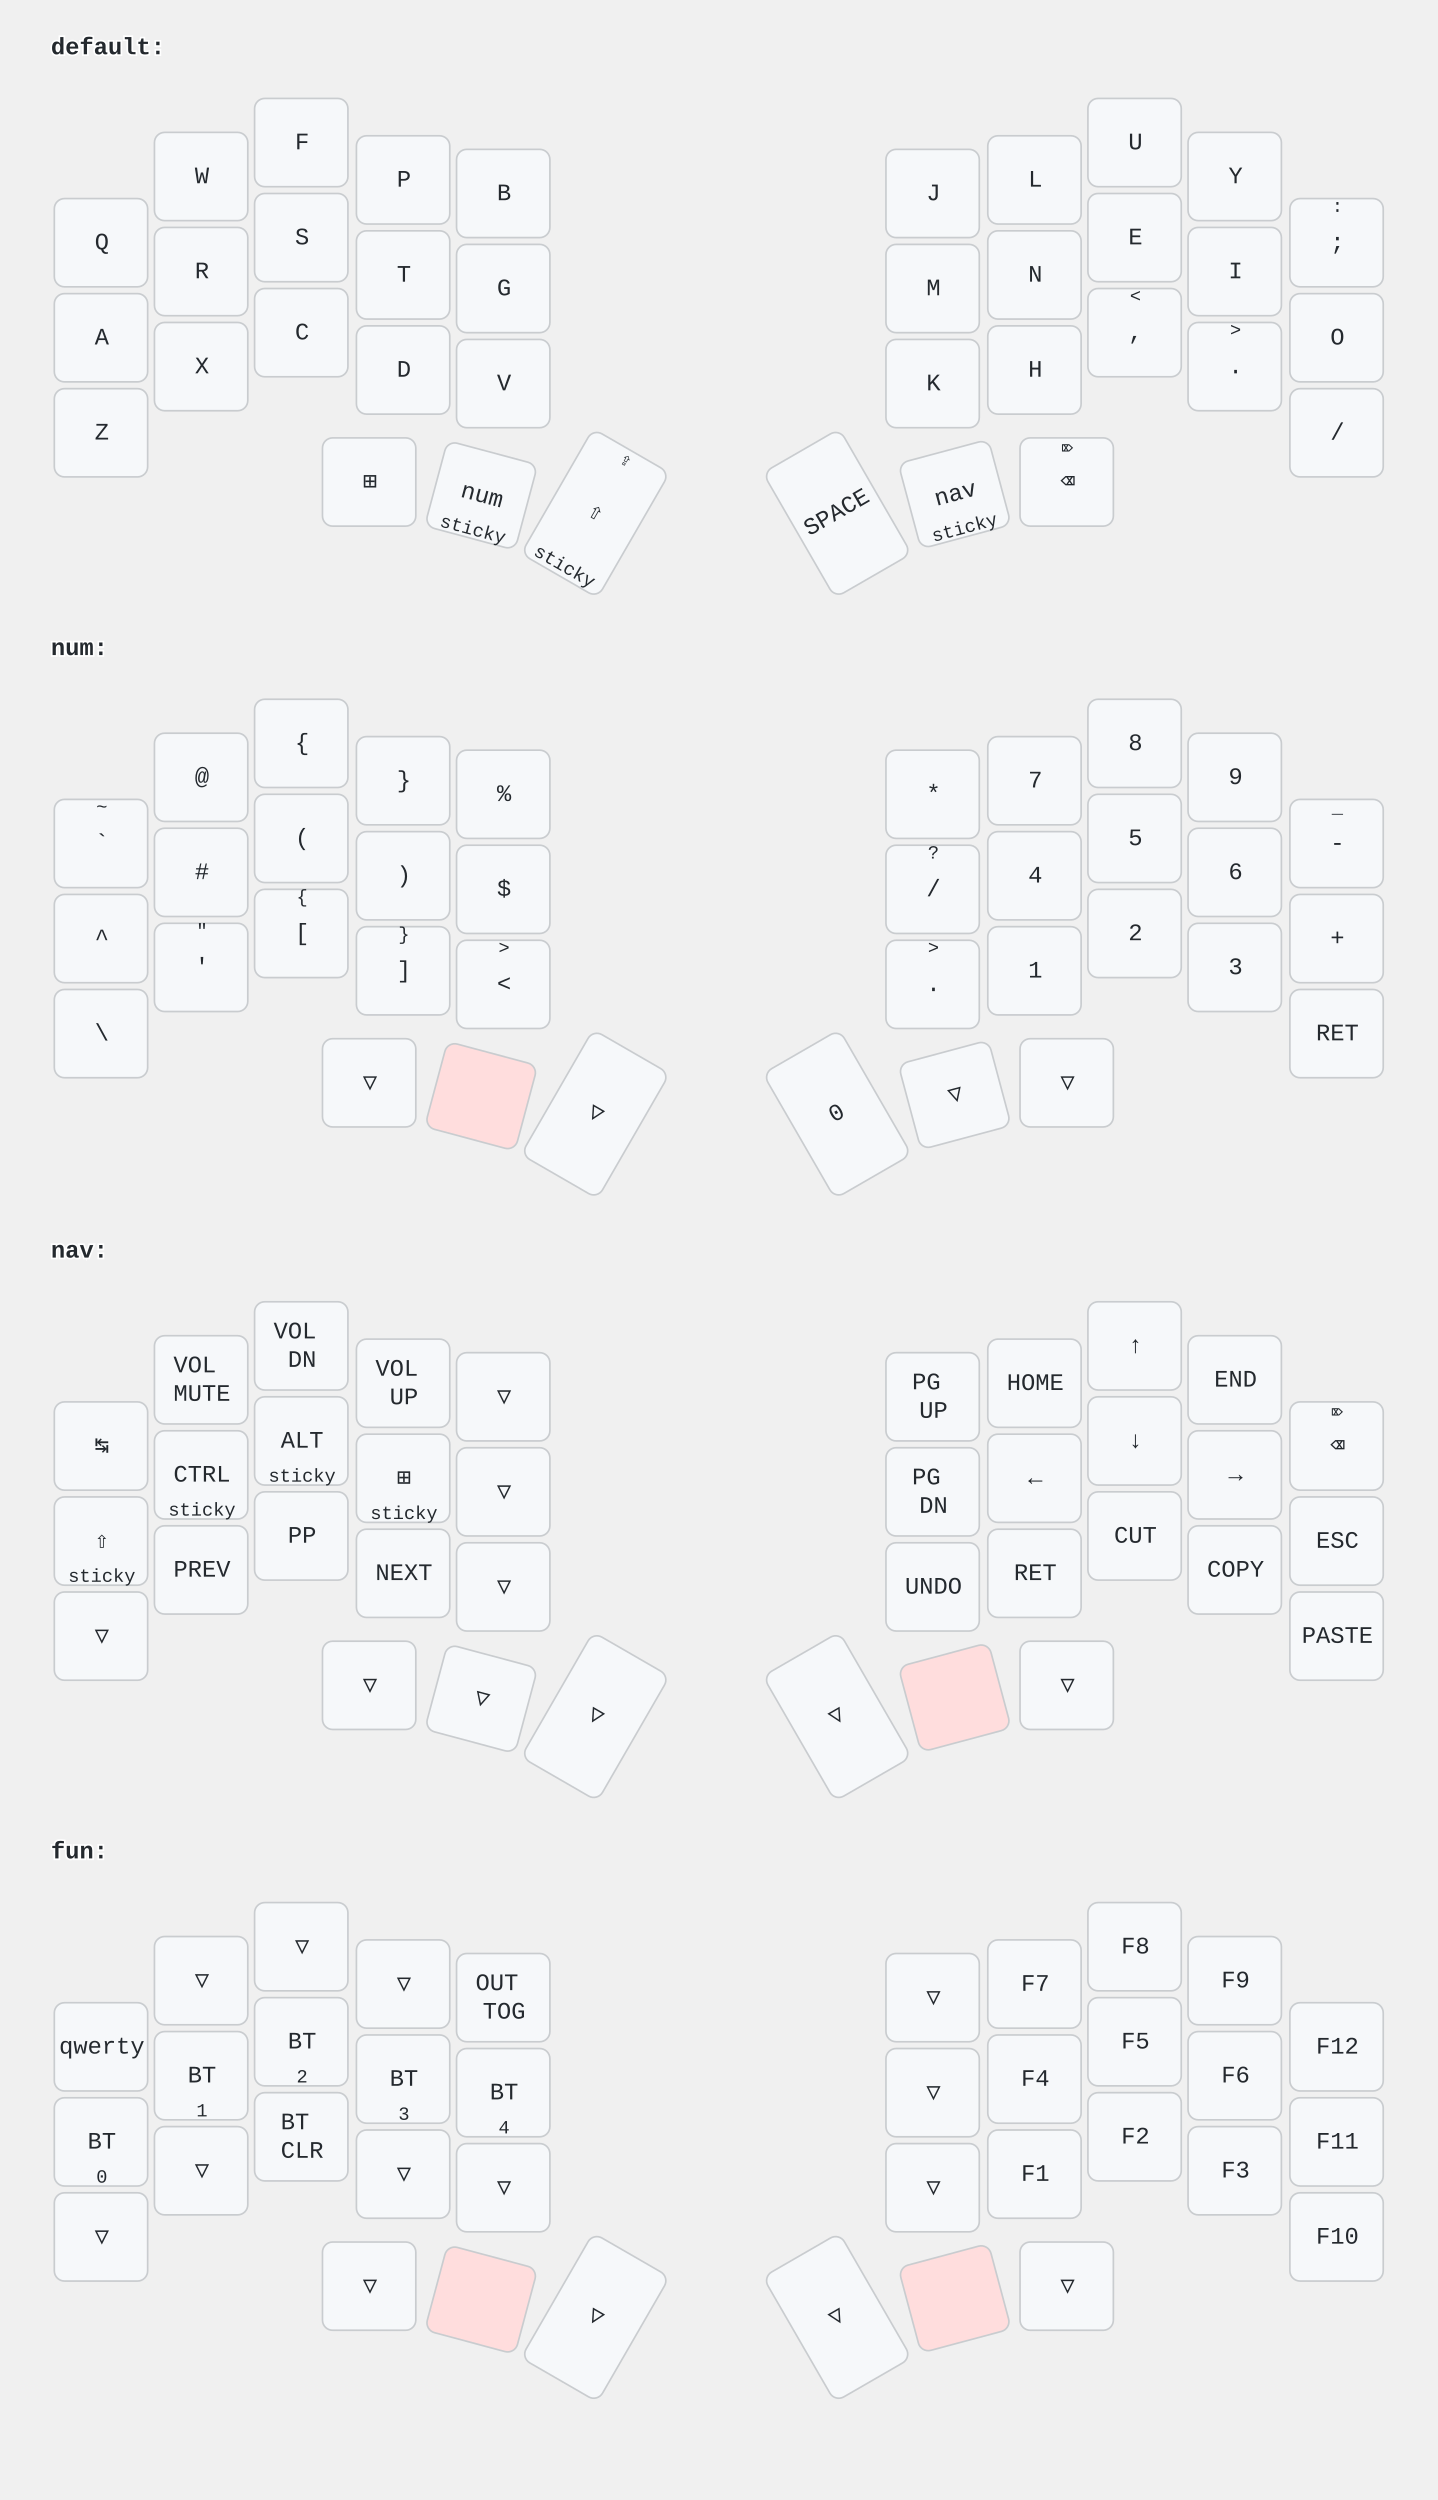
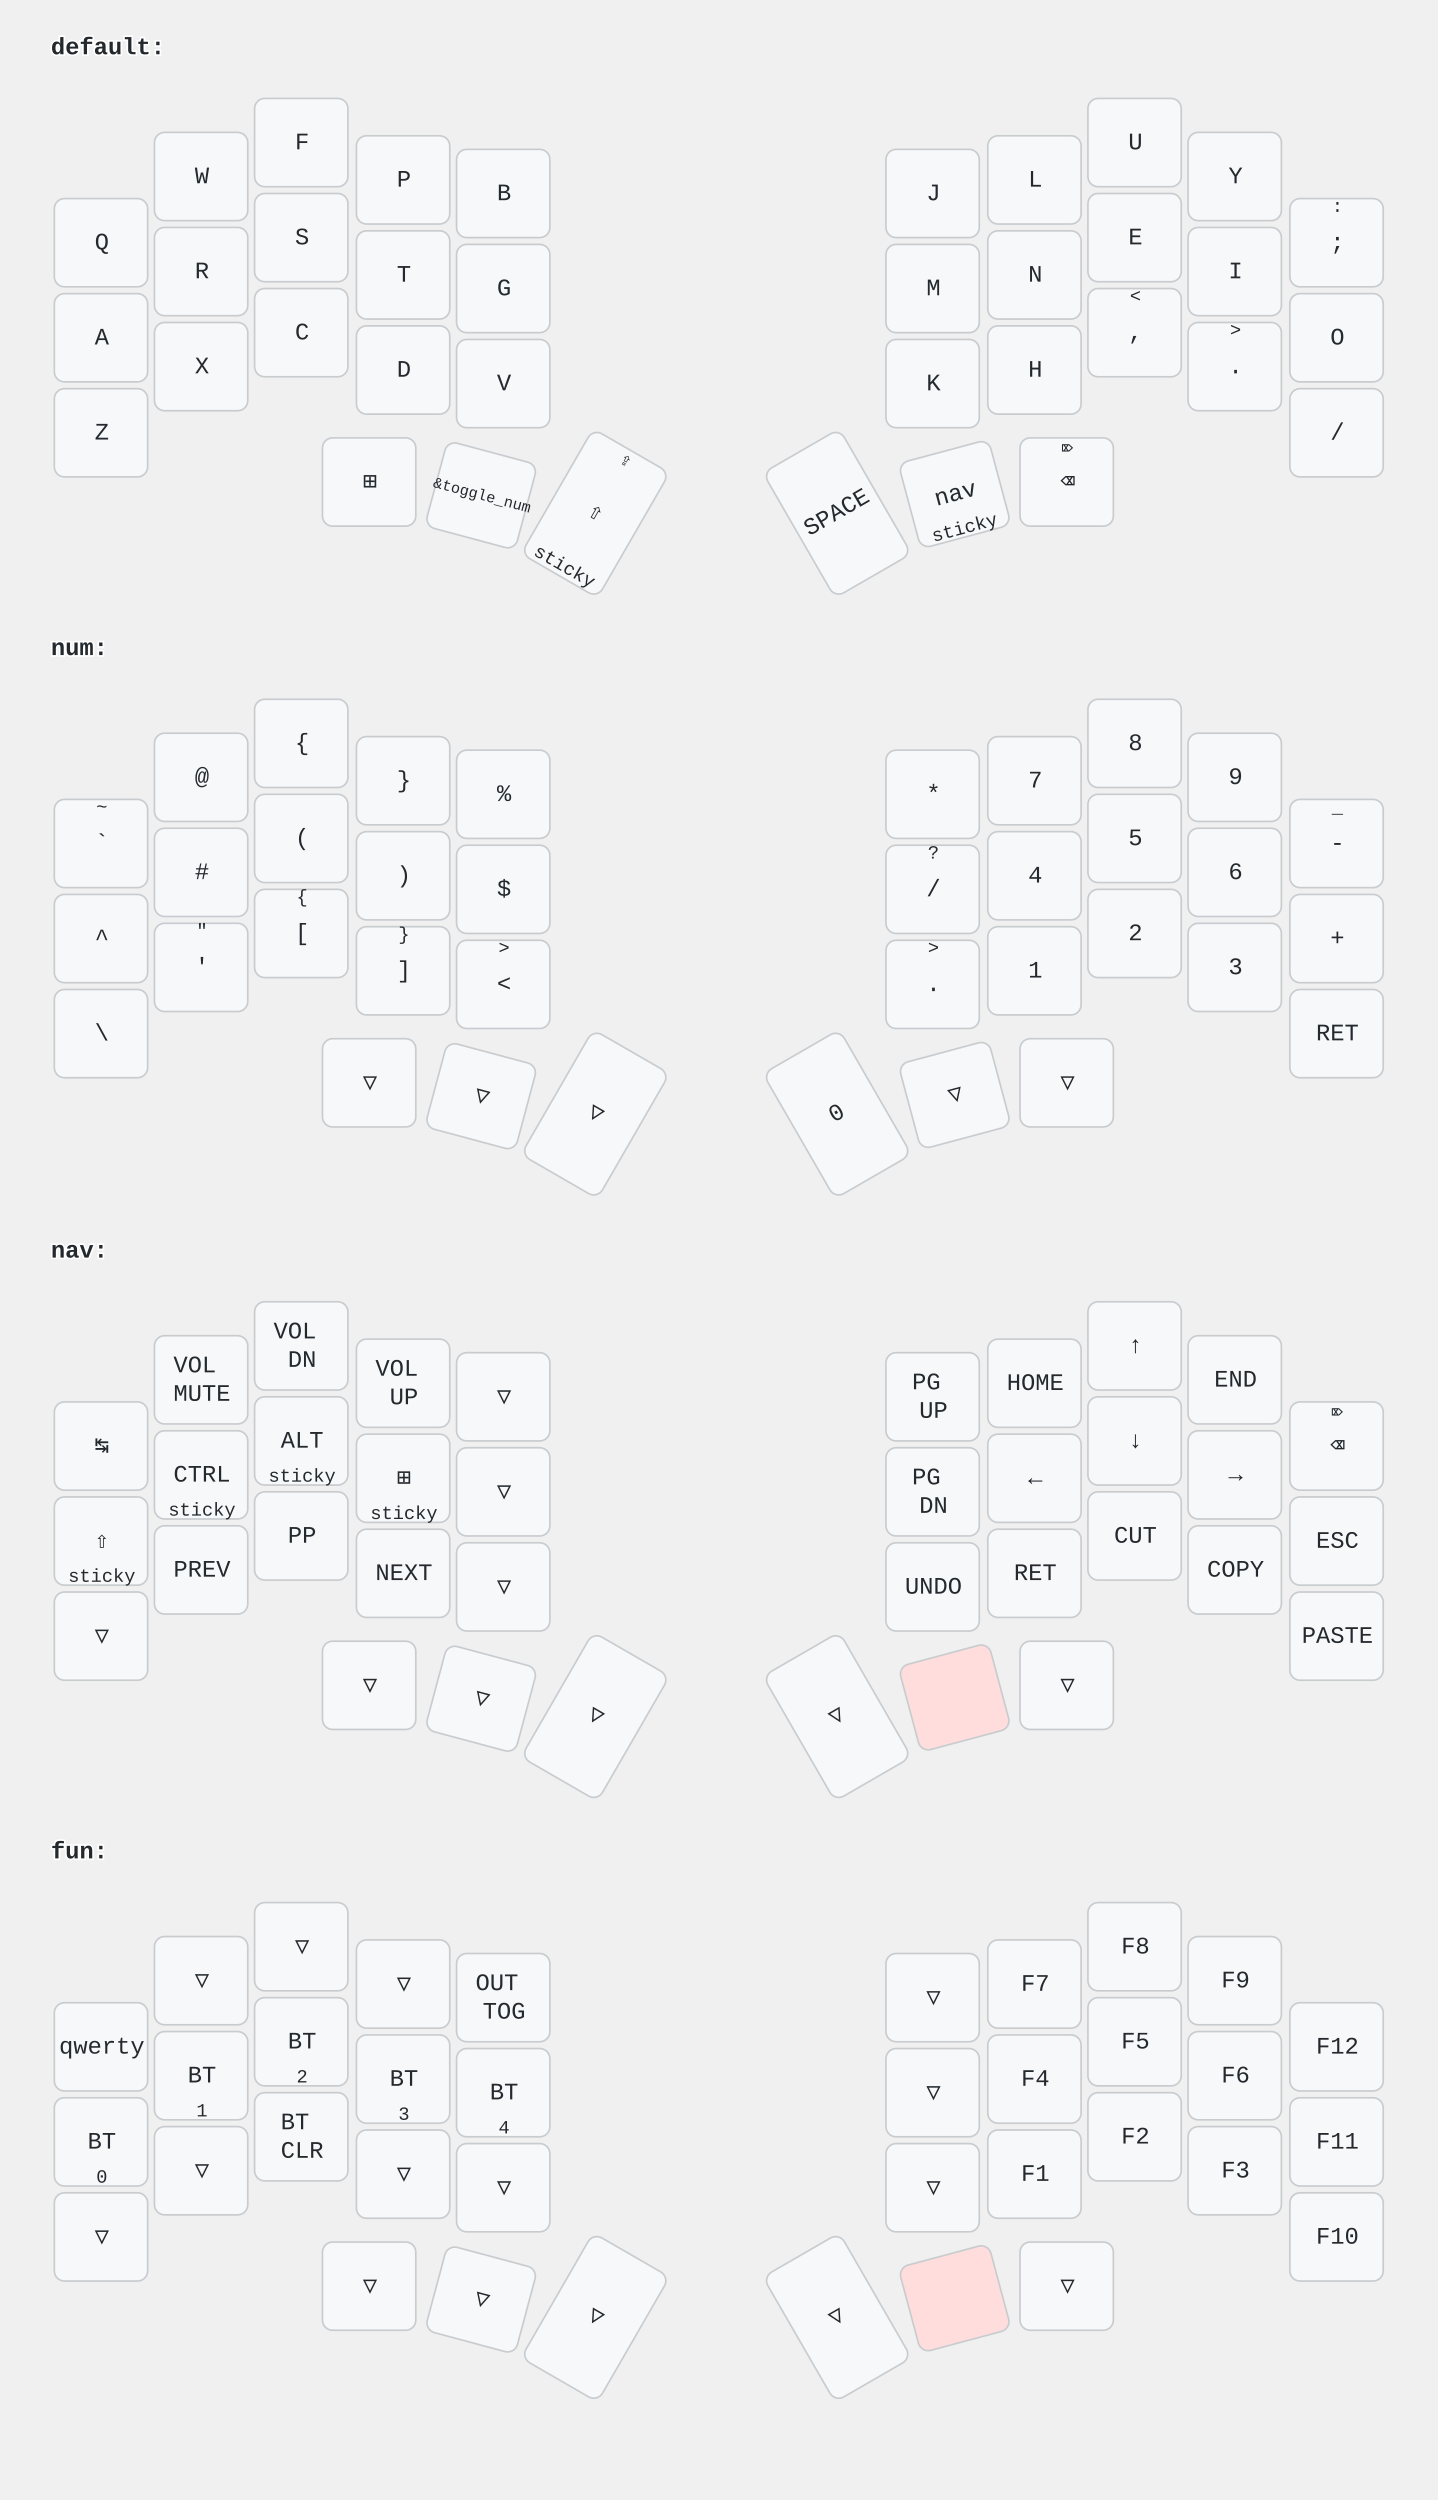
<svg xmlns="http://www.w3.org/2000/svg" width="847" height="1473" viewBox="0 0 847 1473" class="keymap">
  <style>/* font and background color specifications */
svg {
    font-family: SFMono-Regular,Consolas,Liberation Mono,Menlo,monospace;
    font-size: 14px;
    font-kerning: normal;
    text-rendering: optimizeLegibility;
    fill: #24292e;
}

/* default key styling */
rect {
    fill: #f6f8fa;
    stroke: #c9cccf;
    stroke-width: 1;
}

/* color accent for combo boxes */
rect.combo {
    fill: #cdf;
}

/* color accent for held keys */
rect.held, rect.combo.held {
    fill: #fdd;
}

/* color accent for ghost (optional) keys */
rect.ghost, rect.combo.ghost {
    fill: #ddd;
}

text {
    text-anchor: middle;
    dominant-baseline: middle;
}

/* styling for layer labels */
text.label {
    font-weight: bold;
    text-anchor: start;
    stroke: white;
    stroke-width: 2;
    paint-order: stroke;
}

/* styling for combo tap, and key hold/shifted label text */
text.combo, text.hold, text.shifted {
    font-size: 11px;
}

text.hold {
    text-anchor: middle;
    dominant-baseline: auto;
}

text.shifted {
    text-anchor: middle;
    dominant-baseline: hanging;
}

/* styling for hold/shifted label text in combo box */
text.combo.hold, text.combo.shifted {
    font-size: 8px;
}

/* styling for combo dendrons */
path {
    stroke-width: 1;
    stroke: gray;
    fill: none;
}
</style>
  <g transform="translate(30, 0)" class="layer-default">
    <text x="0" y="28" class="label">default:</text>
    <g transform="translate(0, 56)">
      <g transform="translate(30, 87)" class="key keypos-0">
        <rect rx="6" ry="6" x="-28" y="-26" width="55" height="52" class="key" />
        <text x="0" y="0" class="key tap">Q</text>
      </g>
      <g transform="translate(89, 48)" class="key keypos-1">
        <rect rx="6" ry="6" x="-28" y="-26" width="55" height="52" class="key" />
        <text x="0" y="0" class="key tap">W</text>
      </g>
      <g transform="translate(148, 28)" class="key keypos-2">
        <rect rx="6" ry="6" x="-28" y="-26" width="55" height="52" class="key" />
        <text x="0" y="0" class="key tap">F</text>
      </g>
      <g transform="translate(208, 50)" class="key keypos-3">
        <rect rx="6" ry="6" x="-28" y="-26" width="55" height="52" class="key" />
        <text x="0" y="0" class="key tap">P</text>
      </g>
      <g transform="translate(267, 58)" class="key keypos-4">
        <rect rx="6" ry="6" x="-28" y="-26" width="55" height="52" class="key" />
        <text x="0" y="0" class="key tap">B</text>
      </g>
      <g transform="translate(520, 58)" class="key keypos-5">
        <rect rx="6" ry="6" x="-28" y="-26" width="55" height="52" class="key" />
        <text x="0" y="0" class="key tap">J</text>
      </g>
      <g transform="translate(580, 50)" class="key keypos-6">
        <rect rx="6" ry="6" x="-28" y="-26" width="55" height="52" class="key" />
        <text x="0" y="0" class="key tap">L</text>
      </g>
      <g transform="translate(639, 28)" class="key keypos-7">
        <rect rx="6" ry="6" x="-28" y="-26" width="55" height="52" class="key" />
        <text x="0" y="0" class="key tap">U</text>
      </g>
      <g transform="translate(698, 48)" class="key keypos-8">
        <rect rx="6" ry="6" x="-28" y="-26" width="55" height="52" class="key" />
        <text x="0" y="0" class="key tap">Y</text>
      </g>
      <g transform="translate(758, 87)" class="key keypos-9">
        <rect rx="6" ry="6" x="-28" y="-26" width="55" height="52" class="key" />
        <text x="0" y="0" class="key tap">;</text>
        <text x="0" y="-24" class="key shifted">:</text>
      </g>
      <g transform="translate(30, 143)" class="key keypos-10">
        <rect rx="6" ry="6" x="-28" y="-26" width="55" height="52" class="key" />
        <text x="0" y="0" class="key tap">A</text>
      </g>
      <g transform="translate(89, 104)" class="key keypos-11">
        <rect rx="6" ry="6" x="-28" y="-26" width="55" height="52" class="key" />
        <text x="0" y="0" class="key tap">R</text>
      </g>
      <g transform="translate(148, 84)" class="key keypos-12">
        <rect rx="6" ry="6" x="-28" y="-26" width="55" height="52" class="key" />
        <text x="0" y="0" class="key tap">S</text>
      </g>
      <g transform="translate(208, 106)" class="key keypos-13">
        <rect rx="6" ry="6" x="-28" y="-26" width="55" height="52" class="key" />
        <text x="0" y="0" class="key tap">T</text>
      </g>
      <g transform="translate(267, 114)" class="key keypos-14">
        <rect rx="6" ry="6" x="-28" y="-26" width="55" height="52" class="key" />
        <text x="0" y="0" class="key tap">G</text>
      </g>
      <g transform="translate(520, 114)" class="key keypos-15">
        <rect rx="6" ry="6" x="-28" y="-26" width="55" height="52" class="key" />
        <text x="0" y="0" class="key tap">M</text>
      </g>
      <g transform="translate(580, 106)" class="key keypos-16">
        <rect rx="6" ry="6" x="-28" y="-26" width="55" height="52" class="key" />
        <text x="0" y="0" class="key tap">N</text>
      </g>
      <g transform="translate(639, 84)" class="key keypos-17">
        <rect rx="6" ry="6" x="-28" y="-26" width="55" height="52" class="key" />
        <text x="0" y="0" class="key tap">E</text>
      </g>
      <g transform="translate(698, 104)" class="key keypos-18">
        <rect rx="6" ry="6" x="-28" y="-26" width="55" height="52" class="key" />
        <text x="0" y="0" class="key tap">I</text>
      </g>
      <g transform="translate(758, 143)" class="key keypos-19">
        <rect rx="6" ry="6" x="-28" y="-26" width="55" height="52" class="key" />
        <text x="0" y="0" class="key tap">O</text>
      </g>
      <g transform="translate(30, 199)" class="key keypos-20">
        <rect rx="6" ry="6" x="-28" y="-26" width="55" height="52" class="key" />
        <text x="0" y="0" class="key tap">Z</text>
      </g>
      <g transform="translate(89, 160)" class="key keypos-21">
        <rect rx="6" ry="6" x="-28" y="-26" width="55" height="52" class="key" />
        <text x="0" y="0" class="key tap">X</text>
      </g>
      <g transform="translate(148, 140)" class="key keypos-22">
        <rect rx="6" ry="6" x="-28" y="-26" width="55" height="52" class="key" />
        <text x="0" y="0" class="key tap">C</text>
      </g>
      <g transform="translate(208, 162)" class="key keypos-23">
        <rect rx="6" ry="6" x="-28" y="-26" width="55" height="52" class="key" />
        <text x="0" y="0" class="key tap">D</text>
      </g>
      <g transform="translate(267, 170)" class="key keypos-24">
        <rect rx="6" ry="6" x="-28" y="-26" width="55" height="52" class="key" />
        <text x="0" y="0" class="key tap">V</text>
      </g>
      <g transform="translate(520, 170)" class="key keypos-25">
        <rect rx="6" ry="6" x="-28" y="-26" width="55" height="52" class="key" />
        <text x="0" y="0" class="key tap">K</text>
      </g>
      <g transform="translate(580, 162)" class="key keypos-26">
        <rect rx="6" ry="6" x="-28" y="-26" width="55" height="52" class="key" />
        <text x="0" y="0" class="key tap">H</text>
      </g>
      <g transform="translate(639, 140)" class="key keypos-27">
        <rect rx="6" ry="6" x="-28" y="-26" width="55" height="52" class="key" />
        <text x="0" y="0" class="key tap">,</text>
        <text x="0" y="-24" class="key shifted">&lt;</text>
      </g>
      <g transform="translate(698, 160)" class="key keypos-28">
        <rect rx="6" ry="6" x="-28" y="-26" width="55" height="52" class="key" />
        <text x="0" y="0" class="key tap">.</text>
        <text x="0" y="-24" class="key shifted">&gt;</text>
      </g>
      <g transform="translate(758, 199)" class="key keypos-29">
        <rect rx="6" ry="6" x="-28" y="-26" width="55" height="52" class="key" />
        <text x="0" y="0" class="key tap">/</text>
      </g>
      <g transform="translate(188, 228)" class="key keypos-30">
        <rect rx="6" ry="6" x="-28" y="-26" width="55" height="52" class="key" />
        <text x="0" y="0" class="key tap">⊞</text>
      </g>
      <g transform="translate(254, 236) rotate(15.0)" class="key keypos-31">
        <rect rx="6" ry="6" x="-28" y="-26" width="55" height="52" class="key" />
-         <text x="0" y="0" class="key tap">num</text>
-         <text x="0" y="24" class="key hold">sticky</text>
+         <text x="0" y="0" class="key tap">
+           <tspan style="font-size: 64%">&amp;toggle_num</tspan>
+         </text>
      </g>
      <g transform="translate(321, 246) rotate(30.0)" class="key keypos-32">
        <rect rx="6" ry="6" x="-26" y="-42" width="52" height="85" class="key" />
        <text x="0" y="0" class="key tap">⇧</text>
        <text x="0" y="40" class="key hold">sticky</text>
        <text x="0" y="-40" class="key shifted">⇪</text>
      </g>
      <g transform="translate(463, 246) rotate(-30.0)" class="key keypos-33">
        <rect rx="6" ry="6" x="-26" y="-42" width="52" height="85" class="key" />
        <text x="0" y="0" class="key tap">SPACE</text>
      </g>
      <g transform="translate(533, 235) rotate(-15.0)" class="key keypos-34">
        <rect rx="6" ry="6" x="-28" y="-26" width="55" height="52" class="key" />
        <text x="0" y="0" class="key tap">nav</text>
        <text x="0" y="24" class="key hold">sticky</text>
      </g>
      <g transform="translate(599, 228)" class="key keypos-35">
        <rect rx="6" ry="6" x="-28" y="-26" width="55" height="52" class="key" />
        <text x="0" y="0" class="key tap">⌫</text>
        <text x="0" y="-24" class="key shifted">⌦</text>
      </g>
    </g>
  </g>
  <g transform="translate(30, 354)" class="layer-num">
    <text x="0" y="28" class="label">num:</text>
    <g transform="translate(0, 56)">
      <g transform="translate(30, 87)" class="key keypos-0">
        <rect rx="6" ry="6" x="-28" y="-26" width="55" height="52" class="key" />
        <text x="0" y="0" class="key tap">`</text>
        <text x="0" y="-24" class="key shifted">~</text>
      </g>
      <g transform="translate(89, 48)" class="key keypos-1">
        <rect rx="6" ry="6" x="-28" y="-26" width="55" height="52" class="key" />
        <text x="0" y="0" class="key tap">@</text>
      </g>
      <g transform="translate(148, 28)" class="key keypos-2">
        <rect rx="6" ry="6" x="-28" y="-26" width="55" height="52" class="key" />
        <text x="0" y="0" class="key tap">{</text>
      </g>
      <g transform="translate(208, 50)" class="key keypos-3">
        <rect rx="6" ry="6" x="-28" y="-26" width="55" height="52" class="key" />
        <text x="0" y="0" class="key tap">}</text>
      </g>
      <g transform="translate(267, 58)" class="key keypos-4">
        <rect rx="6" ry="6" x="-28" y="-26" width="55" height="52" class="key" />
        <text x="0" y="0" class="key tap">%</text>
      </g>
      <g transform="translate(520, 58)" class="key keypos-5">
        <rect rx="6" ry="6" x="-28" y="-26" width="55" height="52" class="key" />
        <text x="0" y="0" class="key tap">*</text>
      </g>
      <g transform="translate(580, 50)" class="key keypos-6">
        <rect rx="6" ry="6" x="-28" y="-26" width="55" height="52" class="key" />
        <text x="0" y="0" class="key tap">7</text>
      </g>
      <g transform="translate(639, 28)" class="key keypos-7">
        <rect rx="6" ry="6" x="-28" y="-26" width="55" height="52" class="key" />
        <text x="0" y="0" class="key tap">8</text>
      </g>
      <g transform="translate(698, 48)" class="key keypos-8">
        <rect rx="6" ry="6" x="-28" y="-26" width="55" height="52" class="key" />
        <text x="0" y="0" class="key tap">9</text>
      </g>
      <g transform="translate(758, 87)" class="key keypos-9">
        <rect rx="6" ry="6" x="-28" y="-26" width="55" height="52" class="key" />
        <text x="0" y="0" class="key tap">-</text>
        <text x="0" y="-24" class="key shifted">_</text>
      </g>
      <g transform="translate(30, 143)" class="key keypos-10">
        <rect rx="6" ry="6" x="-28" y="-26" width="55" height="52" class="key" />
        <text x="0" y="0" class="key tap">^</text>
      </g>
      <g transform="translate(89, 104)" class="key keypos-11">
        <rect rx="6" ry="6" x="-28" y="-26" width="55" height="52" class="key" />
        <text x="0" y="0" class="key tap">#</text>
      </g>
      <g transform="translate(148, 84)" class="key keypos-12">
        <rect rx="6" ry="6" x="-28" y="-26" width="55" height="52" class="key" />
        <text x="0" y="0" class="key tap">(</text>
      </g>
      <g transform="translate(208, 106)" class="key keypos-13">
        <rect rx="6" ry="6" x="-28" y="-26" width="55" height="52" class="key" />
        <text x="0" y="0" class="key tap">)</text>
      </g>
      <g transform="translate(267, 114)" class="key keypos-14">
        <rect rx="6" ry="6" x="-28" y="-26" width="55" height="52" class="key" />
        <text x="0" y="0" class="key tap">$</text>
      </g>
      <g transform="translate(520, 114)" class="key keypos-15">
        <rect rx="6" ry="6" x="-28" y="-26" width="55" height="52" class="key" />
        <text x="0" y="0" class="key tap">/</text>
        <text x="0" y="-24" class="key shifted">?</text>
      </g>
      <g transform="translate(580, 106)" class="key keypos-16">
        <rect rx="6" ry="6" x="-28" y="-26" width="55" height="52" class="key" />
        <text x="0" y="0" class="key tap">4</text>
      </g>
      <g transform="translate(639, 84)" class="key keypos-17">
        <rect rx="6" ry="6" x="-28" y="-26" width="55" height="52" class="key" />
        <text x="0" y="0" class="key tap">5</text>
      </g>
      <g transform="translate(698, 104)" class="key keypos-18">
        <rect rx="6" ry="6" x="-28" y="-26" width="55" height="52" class="key" />
        <text x="0" y="0" class="key tap">6</text>
      </g>
      <g transform="translate(758, 143)" class="key keypos-19">
        <rect rx="6" ry="6" x="-28" y="-26" width="55" height="52" class="key" />
        <text x="0" y="0" class="key tap">+</text>
      </g>
      <g transform="translate(30, 199)" class="key keypos-20">
        <rect rx="6" ry="6" x="-28" y="-26" width="55" height="52" class="key" />
        <text x="0" y="0" class="key tap">\</text>
      </g>
      <g transform="translate(89, 160)" class="key keypos-21">
        <rect rx="6" ry="6" x="-28" y="-26" width="55" height="52" class="key" />
        <text x="0" y="0" class="key tap">'</text>
        <text x="0" y="-24" class="key shifted">"</text>
      </g>
      <g transform="translate(148, 140)" class="key keypos-22">
        <rect rx="6" ry="6" x="-28" y="-26" width="55" height="52" class="key" />
        <text x="0" y="0" class="key tap">[</text>
        <text x="0" y="-24" class="key shifted">{</text>
      </g>
      <g transform="translate(208, 162)" class="key keypos-23">
        <rect rx="6" ry="6" x="-28" y="-26" width="55" height="52" class="key" />
        <text x="0" y="0" class="key tap">]</text>
        <text x="0" y="-24" class="key shifted">}</text>
      </g>
      <g transform="translate(267, 170)" class="key keypos-24">
        <rect rx="6" ry="6" x="-28" y="-26" width="55" height="52" class="key" />
        <text x="0" y="0" class="key tap">&lt;</text>
        <text x="0" y="-24" class="key shifted">&gt;</text>
      </g>
      <g transform="translate(520, 170)" class="key keypos-25">
        <rect rx="6" ry="6" x="-28" y="-26" width="55" height="52" class="key" />
        <text x="0" y="0" class="key tap">.</text>
        <text x="0" y="-24" class="key shifted">&gt;</text>
      </g>
      <g transform="translate(580, 162)" class="key keypos-26">
        <rect rx="6" ry="6" x="-28" y="-26" width="55" height="52" class="key" />
        <text x="0" y="0" class="key tap">1</text>
      </g>
      <g transform="translate(639, 140)" class="key keypos-27">
        <rect rx="6" ry="6" x="-28" y="-26" width="55" height="52" class="key" />
        <text x="0" y="0" class="key tap">2</text>
      </g>
      <g transform="translate(698, 160)" class="key keypos-28">
        <rect rx="6" ry="6" x="-28" y="-26" width="55" height="52" class="key" />
        <text x="0" y="0" class="key tap">3</text>
      </g>
      <g transform="translate(758, 199)" class="key keypos-29">
        <rect rx="6" ry="6" x="-28" y="-26" width="55" height="52" class="key" />
        <text x="0" y="0" class="key tap">RET</text>
      </g>
      <g transform="translate(188, 228)" class="key trans keypos-30">
        <rect rx="6" ry="6" x="-28" y="-26" width="55" height="52" class="key trans" />
        <text x="0" y="0" class="key trans tap">▽</text>
      </g>
-       <g transform="translate(254, 236) rotate(15.0)" class="key held keypos-31">
-         <rect rx="6" ry="6" x="-28" y="-26" width="55" height="52" class="key held" />
+       <g transform="translate(254, 236) rotate(15.0)" class="key trans keypos-31">
+         <rect rx="6" ry="6" x="-28" y="-26" width="55" height="52" class="key trans" />
+         <text x="0" y="0" class="key trans tap">▽</text>
      </g>
      <g transform="translate(321, 246) rotate(30.0)" class="key trans keypos-32">
        <rect rx="6" ry="6" x="-26" y="-42" width="52" height="85" class="key trans" />
        <text x="0" y="0" class="key trans tap">▽</text>
      </g>
      <g transform="translate(463, 246) rotate(-30.0)" class="key keypos-33">
        <rect rx="6" ry="6" x="-26" y="-42" width="52" height="85" class="key" />
        <text x="0" y="0" class="key tap">0</text>
      </g>
      <g transform="translate(533, 235) rotate(-15.0)" class="key trans keypos-34">
        <rect rx="6" ry="6" x="-28" y="-26" width="55" height="52" class="key trans" />
        <text x="0" y="0" class="key trans tap">▽</text>
      </g>
      <g transform="translate(599, 228)" class="key trans keypos-35">
        <rect rx="6" ry="6" x="-28" y="-26" width="55" height="52" class="key trans" />
        <text x="0" y="0" class="key trans tap">▽</text>
      </g>
    </g>
  </g>
  <g transform="translate(30, 709)" class="layer-nav">
    <text x="0" y="28" class="label">nav:</text>
    <g transform="translate(0, 56)">
      <g transform="translate(30, 87)" class="key keypos-0">
        <rect rx="6" ry="6" x="-28" y="-26" width="55" height="52" class="key" />
        <text x="0" y="0" class="key tap">↹</text>
      </g>
      <g transform="translate(89, 48)" class="key keypos-1">
        <rect rx="6" ry="6" x="-28" y="-26" width="55" height="52" class="key" />
        <text x="0" y="0" class="key tap">
          <tspan x="0" dy="-0.6em">VOL</tspan>
          <tspan x="0" dy="1.2em">MUTE</tspan>
        </text>
      </g>
      <g transform="translate(148, 28)" class="key keypos-2">
        <rect rx="6" ry="6" x="-28" y="-26" width="55" height="52" class="key" />
        <text x="0" y="0" class="key tap">
          <tspan x="0" dy="-0.6em">VOL</tspan>
          <tspan x="0" dy="1.2em">DN</tspan>
        </text>
      </g>
      <g transform="translate(208, 50)" class="key keypos-3">
        <rect rx="6" ry="6" x="-28" y="-26" width="55" height="52" class="key" />
        <text x="0" y="0" class="key tap">
          <tspan x="0" dy="-0.6em">VOL</tspan>
          <tspan x="0" dy="1.2em">UP</tspan>
        </text>
      </g>
      <g transform="translate(267, 58)" class="key trans keypos-4">
        <rect rx="6" ry="6" x="-28" y="-26" width="55" height="52" class="key trans" />
        <text x="0" y="0" class="key trans tap">▽</text>
      </g>
      <g transform="translate(520, 58)" class="key keypos-5">
        <rect rx="6" ry="6" x="-28" y="-26" width="55" height="52" class="key" />
        <text x="0" y="0" class="key tap">
          <tspan x="0" dy="-0.6em">PG</tspan>
          <tspan x="0" dy="1.2em">UP</tspan>
        </text>
      </g>
      <g transform="translate(580, 50)" class="key keypos-6">
        <rect rx="6" ry="6" x="-28" y="-26" width="55" height="52" class="key" />
        <text x="0" y="0" class="key tap">HOME</text>
      </g>
      <g transform="translate(639, 28)" class="key keypos-7">
        <rect rx="6" ry="6" x="-28" y="-26" width="55" height="52" class="key" />
        <text x="0" y="0" class="key tap">↑</text>
      </g>
      <g transform="translate(698, 48)" class="key keypos-8">
        <rect rx="6" ry="6" x="-28" y="-26" width="55" height="52" class="key" />
        <text x="0" y="0" class="key tap">END</text>
      </g>
      <g transform="translate(758, 87)" class="key keypos-9">
        <rect rx="6" ry="6" x="-28" y="-26" width="55" height="52" class="key" />
        <text x="0" y="0" class="key tap">⌫</text>
        <text x="0" y="-24" class="key shifted">⌦</text>
      </g>
      <g transform="translate(30, 143)" class="key keypos-10">
        <rect rx="6" ry="6" x="-28" y="-26" width="55" height="52" class="key" />
        <text x="0" y="0" class="key tap">⇧</text>
        <text x="0" y="24" class="key hold">sticky</text>
      </g>
      <g transform="translate(89, 104)" class="key keypos-11">
        <rect rx="6" ry="6" x="-28" y="-26" width="55" height="52" class="key" />
        <text x="0" y="0" class="key tap">CTRL</text>
        <text x="0" y="24" class="key hold">sticky</text>
      </g>
      <g transform="translate(148, 84)" class="key keypos-12">
        <rect rx="6" ry="6" x="-28" y="-26" width="55" height="52" class="key" />
        <text x="0" y="0" class="key tap">ALT</text>
        <text x="0" y="24" class="key hold">sticky</text>
      </g>
      <g transform="translate(208, 106)" class="key keypos-13">
        <rect rx="6" ry="6" x="-28" y="-26" width="55" height="52" class="key" />
        <text x="0" y="0" class="key tap">⊞</text>
        <text x="0" y="24" class="key hold">sticky</text>
      </g>
      <g transform="translate(267, 114)" class="key trans keypos-14">
        <rect rx="6" ry="6" x="-28" y="-26" width="55" height="52" class="key trans" />
        <text x="0" y="0" class="key trans tap">▽</text>
      </g>
      <g transform="translate(520, 114)" class="key keypos-15">
        <rect rx="6" ry="6" x="-28" y="-26" width="55" height="52" class="key" />
        <text x="0" y="0" class="key tap">
          <tspan x="0" dy="-0.6em">PG</tspan>
          <tspan x="0" dy="1.2em">DN</tspan>
        </text>
      </g>
      <g transform="translate(580, 106)" class="key keypos-16">
        <rect rx="6" ry="6" x="-28" y="-26" width="55" height="52" class="key" />
        <text x="0" y="0" class="key tap">←</text>
      </g>
      <g transform="translate(639, 84)" class="key keypos-17">
        <rect rx="6" ry="6" x="-28" y="-26" width="55" height="52" class="key" />
        <text x="0" y="0" class="key tap">↓</text>
      </g>
      <g transform="translate(698, 104)" class="key keypos-18">
        <rect rx="6" ry="6" x="-28" y="-26" width="55" height="52" class="key" />
        <text x="0" y="0" class="key tap">→</text>
      </g>
      <g transform="translate(758, 143)" class="key keypos-19">
        <rect rx="6" ry="6" x="-28" y="-26" width="55" height="52" class="key" />
        <text x="0" y="0" class="key tap">ESC</text>
      </g>
      <g transform="translate(30, 199)" class="key trans keypos-20">
        <rect rx="6" ry="6" x="-28" y="-26" width="55" height="52" class="key trans" />
        <text x="0" y="0" class="key trans tap">▽</text>
      </g>
      <g transform="translate(89, 160)" class="key keypos-21">
        <rect rx="6" ry="6" x="-28" y="-26" width="55" height="52" class="key" />
        <text x="0" y="0" class="key tap">PREV</text>
      </g>
      <g transform="translate(148, 140)" class="key keypos-22">
        <rect rx="6" ry="6" x="-28" y="-26" width="55" height="52" class="key" />
        <text x="0" y="0" class="key tap">PP</text>
      </g>
      <g transform="translate(208, 162)" class="key keypos-23">
        <rect rx="6" ry="6" x="-28" y="-26" width="55" height="52" class="key" />
        <text x="0" y="0" class="key tap">NEXT</text>
      </g>
      <g transform="translate(267, 170)" class="key trans keypos-24">
        <rect rx="6" ry="6" x="-28" y="-26" width="55" height="52" class="key trans" />
        <text x="0" y="0" class="key trans tap">▽</text>
      </g>
      <g transform="translate(520, 170)" class="key keypos-25">
        <rect rx="6" ry="6" x="-28" y="-26" width="55" height="52" class="key" />
        <text x="0" y="0" class="key tap">UNDO</text>
      </g>
      <g transform="translate(580, 162)" class="key keypos-26">
        <rect rx="6" ry="6" x="-28" y="-26" width="55" height="52" class="key" />
        <text x="0" y="0" class="key tap">RET</text>
      </g>
      <g transform="translate(639, 140)" class="key keypos-27">
        <rect rx="6" ry="6" x="-28" y="-26" width="55" height="52" class="key" />
        <text x="0" y="0" class="key tap">CUT</text>
      </g>
      <g transform="translate(698, 160)" class="key keypos-28">
        <rect rx="6" ry="6" x="-28" y="-26" width="55" height="52" class="key" />
        <text x="0" y="0" class="key tap">COPY</text>
      </g>
      <g transform="translate(758, 199)" class="key keypos-29">
        <rect rx="6" ry="6" x="-28" y="-26" width="55" height="52" class="key" />
        <text x="0" y="0" class="key tap">PASTE</text>
      </g>
      <g transform="translate(188, 228)" class="key trans keypos-30">
        <rect rx="6" ry="6" x="-28" y="-26" width="55" height="52" class="key trans" />
        <text x="0" y="0" class="key trans tap">▽</text>
      </g>
      <g transform="translate(254, 236) rotate(15.0)" class="key trans keypos-31">
        <rect rx="6" ry="6" x="-28" y="-26" width="55" height="52" class="key trans" />
        <text x="0" y="0" class="key trans tap">▽</text>
      </g>
      <g transform="translate(321, 246) rotate(30.0)" class="key trans keypos-32">
        <rect rx="6" ry="6" x="-26" y="-42" width="52" height="85" class="key trans" />
        <text x="0" y="0" class="key trans tap">▽</text>
      </g>
      <g transform="translate(463, 246) rotate(-30.0)" class="key trans keypos-33">
        <rect rx="6" ry="6" x="-26" y="-42" width="52" height="85" class="key trans" />
        <text x="0" y="0" class="key trans tap">▽</text>
      </g>
      <g transform="translate(533, 235) rotate(-15.0)" class="key held keypos-34">
        <rect rx="6" ry="6" x="-28" y="-26" width="55" height="52" class="key held" />
      </g>
      <g transform="translate(599, 228)" class="key trans keypos-35">
        <rect rx="6" ry="6" x="-28" y="-26" width="55" height="52" class="key trans" />
        <text x="0" y="0" class="key trans tap">▽</text>
      </g>
    </g>
  </g>
  <g transform="translate(30, 1063)" class="layer-fun">
    <text x="0" y="28" class="label">fun:</text>
    <g transform="translate(0, 56)">
      <g transform="translate(30, 87)" class="key keypos-0">
        <rect rx="6" ry="6" x="-28" y="-26" width="55" height="52" class="key" />
        <text x="0" y="0" class="key tap">qwerty</text>
      </g>
      <g transform="translate(89, 48)" class="key trans keypos-1">
        <rect rx="6" ry="6" x="-28" y="-26" width="55" height="52" class="key trans" />
        <text x="0" y="0" class="key trans tap">▽</text>
      </g>
      <g transform="translate(148, 28)" class="key trans keypos-2">
        <rect rx="6" ry="6" x="-28" y="-26" width="55" height="52" class="key trans" />
        <text x="0" y="0" class="key trans tap">▽</text>
      </g>
      <g transform="translate(208, 50)" class="key trans keypos-3">
        <rect rx="6" ry="6" x="-28" y="-26" width="55" height="52" class="key trans" />
        <text x="0" y="0" class="key trans tap">▽</text>
      </g>
      <g transform="translate(267, 58)" class="key keypos-4">
        <rect rx="6" ry="6" x="-28" y="-26" width="55" height="52" class="key" />
        <text x="0" y="0" class="key tap">
          <tspan x="0" dy="-0.6em">OUT</tspan>
          <tspan x="0" dy="1.2em">TOG</tspan>
        </text>
      </g>
      <g transform="translate(520, 58)" class="key trans keypos-5">
        <rect rx="6" ry="6" x="-28" y="-26" width="55" height="52" class="key trans" />
        <text x="0" y="0" class="key trans tap">▽</text>
      </g>
      <g transform="translate(580, 50)" class="key keypos-6">
        <rect rx="6" ry="6" x="-28" y="-26" width="55" height="52" class="key" />
        <text x="0" y="0" class="key tap">F7</text>
      </g>
      <g transform="translate(639, 28)" class="key keypos-7">
        <rect rx="6" ry="6" x="-28" y="-26" width="55" height="52" class="key" />
        <text x="0" y="0" class="key tap">F8</text>
      </g>
      <g transform="translate(698, 48)" class="key keypos-8">
        <rect rx="6" ry="6" x="-28" y="-26" width="55" height="52" class="key" />
        <text x="0" y="0" class="key tap">F9</text>
      </g>
      <g transform="translate(758, 87)" class="key keypos-9">
        <rect rx="6" ry="6" x="-28" y="-26" width="55" height="52" class="key" />
        <text x="0" y="0" class="key tap">F12</text>
      </g>
      <g transform="translate(30, 143)" class="key keypos-10">
        <rect rx="6" ry="6" x="-28" y="-26" width="55" height="52" class="key" />
        <text x="0" y="0" class="key tap">BT</text>
        <text x="0" y="24" class="key hold">0</text>
      </g>
      <g transform="translate(89, 104)" class="key keypos-11">
        <rect rx="6" ry="6" x="-28" y="-26" width="55" height="52" class="key" />
        <text x="0" y="0" class="key tap">BT</text>
        <text x="0" y="24" class="key hold">1</text>
      </g>
      <g transform="translate(148, 84)" class="key keypos-12">
        <rect rx="6" ry="6" x="-28" y="-26" width="55" height="52" class="key" />
        <text x="0" y="0" class="key tap">BT</text>
        <text x="0" y="24" class="key hold">2</text>
      </g>
      <g transform="translate(208, 106)" class="key keypos-13">
        <rect rx="6" ry="6" x="-28" y="-26" width="55" height="52" class="key" />
        <text x="0" y="0" class="key tap">BT</text>
        <text x="0" y="24" class="key hold">3</text>
      </g>
      <g transform="translate(267, 114)" class="key keypos-14">
        <rect rx="6" ry="6" x="-28" y="-26" width="55" height="52" class="key" />
        <text x="0" y="0" class="key tap">BT</text>
        <text x="0" y="24" class="key hold">4</text>
      </g>
      <g transform="translate(520, 114)" class="key trans keypos-15">
        <rect rx="6" ry="6" x="-28" y="-26" width="55" height="52" class="key trans" />
        <text x="0" y="0" class="key trans tap">▽</text>
      </g>
      <g transform="translate(580, 106)" class="key keypos-16">
        <rect rx="6" ry="6" x="-28" y="-26" width="55" height="52" class="key" />
        <text x="0" y="0" class="key tap">F4</text>
      </g>
      <g transform="translate(639, 84)" class="key keypos-17">
        <rect rx="6" ry="6" x="-28" y="-26" width="55" height="52" class="key" />
        <text x="0" y="0" class="key tap">F5</text>
      </g>
      <g transform="translate(698, 104)" class="key keypos-18">
        <rect rx="6" ry="6" x="-28" y="-26" width="55" height="52" class="key" />
        <text x="0" y="0" class="key tap">F6</text>
      </g>
      <g transform="translate(758, 143)" class="key keypos-19">
        <rect rx="6" ry="6" x="-28" y="-26" width="55" height="52" class="key" />
        <text x="0" y="0" class="key tap">F11</text>
      </g>
      <g transform="translate(30, 199)" class="key trans keypos-20">
        <rect rx="6" ry="6" x="-28" y="-26" width="55" height="52" class="key trans" />
        <text x="0" y="0" class="key trans tap">▽</text>
      </g>
      <g transform="translate(89, 160)" class="key trans keypos-21">
        <rect rx="6" ry="6" x="-28" y="-26" width="55" height="52" class="key trans" />
        <text x="0" y="0" class="key trans tap">▽</text>
      </g>
      <g transform="translate(148, 140)" class="key keypos-22">
        <rect rx="6" ry="6" x="-28" y="-26" width="55" height="52" class="key" />
        <text x="0" y="0" class="key tap">
          <tspan x="0" dy="-0.6em">BT</tspan>
          <tspan x="0" dy="1.2em">CLR</tspan>
        </text>
      </g>
      <g transform="translate(208, 162)" class="key trans keypos-23">
        <rect rx="6" ry="6" x="-28" y="-26" width="55" height="52" class="key trans" />
        <text x="0" y="0" class="key trans tap">▽</text>
      </g>
      <g transform="translate(267, 170)" class="key trans keypos-24">
        <rect rx="6" ry="6" x="-28" y="-26" width="55" height="52" class="key trans" />
        <text x="0" y="0" class="key trans tap">▽</text>
      </g>
      <g transform="translate(520, 170)" class="key trans keypos-25">
        <rect rx="6" ry="6" x="-28" y="-26" width="55" height="52" class="key trans" />
        <text x="0" y="0" class="key trans tap">▽</text>
      </g>
      <g transform="translate(580, 162)" class="key keypos-26">
        <rect rx="6" ry="6" x="-28" y="-26" width="55" height="52" class="key" />
        <text x="0" y="0" class="key tap">F1</text>
      </g>
      <g transform="translate(639, 140)" class="key keypos-27">
        <rect rx="6" ry="6" x="-28" y="-26" width="55" height="52" class="key" />
        <text x="0" y="0" class="key tap">F2</text>
      </g>
      <g transform="translate(698, 160)" class="key keypos-28">
        <rect rx="6" ry="6" x="-28" y="-26" width="55" height="52" class="key" />
        <text x="0" y="0" class="key tap">F3</text>
      </g>
      <g transform="translate(758, 199)" class="key keypos-29">
        <rect rx="6" ry="6" x="-28" y="-26" width="55" height="52" class="key" />
        <text x="0" y="0" class="key tap">F10</text>
      </g>
      <g transform="translate(188, 228)" class="key trans keypos-30">
        <rect rx="6" ry="6" x="-28" y="-26" width="55" height="52" class="key trans" />
        <text x="0" y="0" class="key trans tap">▽</text>
      </g>
-       <g transform="translate(254, 236) rotate(15.0)" class="key held keypos-31">
-         <rect rx="6" ry="6" x="-28" y="-26" width="55" height="52" class="key held" />
+       <g transform="translate(254, 236) rotate(15.0)" class="key trans keypos-31">
+         <rect rx="6" ry="6" x="-28" y="-26" width="55" height="52" class="key trans" />
+         <text x="0" y="0" class="key trans tap">▽</text>
      </g>
      <g transform="translate(321, 246) rotate(30.0)" class="key trans keypos-32">
        <rect rx="6" ry="6" x="-26" y="-42" width="52" height="85" class="key trans" />
        <text x="0" y="0" class="key trans tap">▽</text>
      </g>
      <g transform="translate(463, 246) rotate(-30.0)" class="key trans keypos-33">
        <rect rx="6" ry="6" x="-26" y="-42" width="52" height="85" class="key trans" />
        <text x="0" y="0" class="key trans tap">▽</text>
      </g>
      <g transform="translate(533, 235) rotate(-15.0)" class="key held keypos-34">
        <rect rx="6" ry="6" x="-28" y="-26" width="55" height="52" class="key held" />
      </g>
      <g transform="translate(599, 228)" class="key trans keypos-35">
        <rect rx="6" ry="6" x="-28" y="-26" width="55" height="52" class="key trans" />
        <text x="0" y="0" class="key trans tap">▽</text>
      </g>
    </g>
  </g>
</svg>
